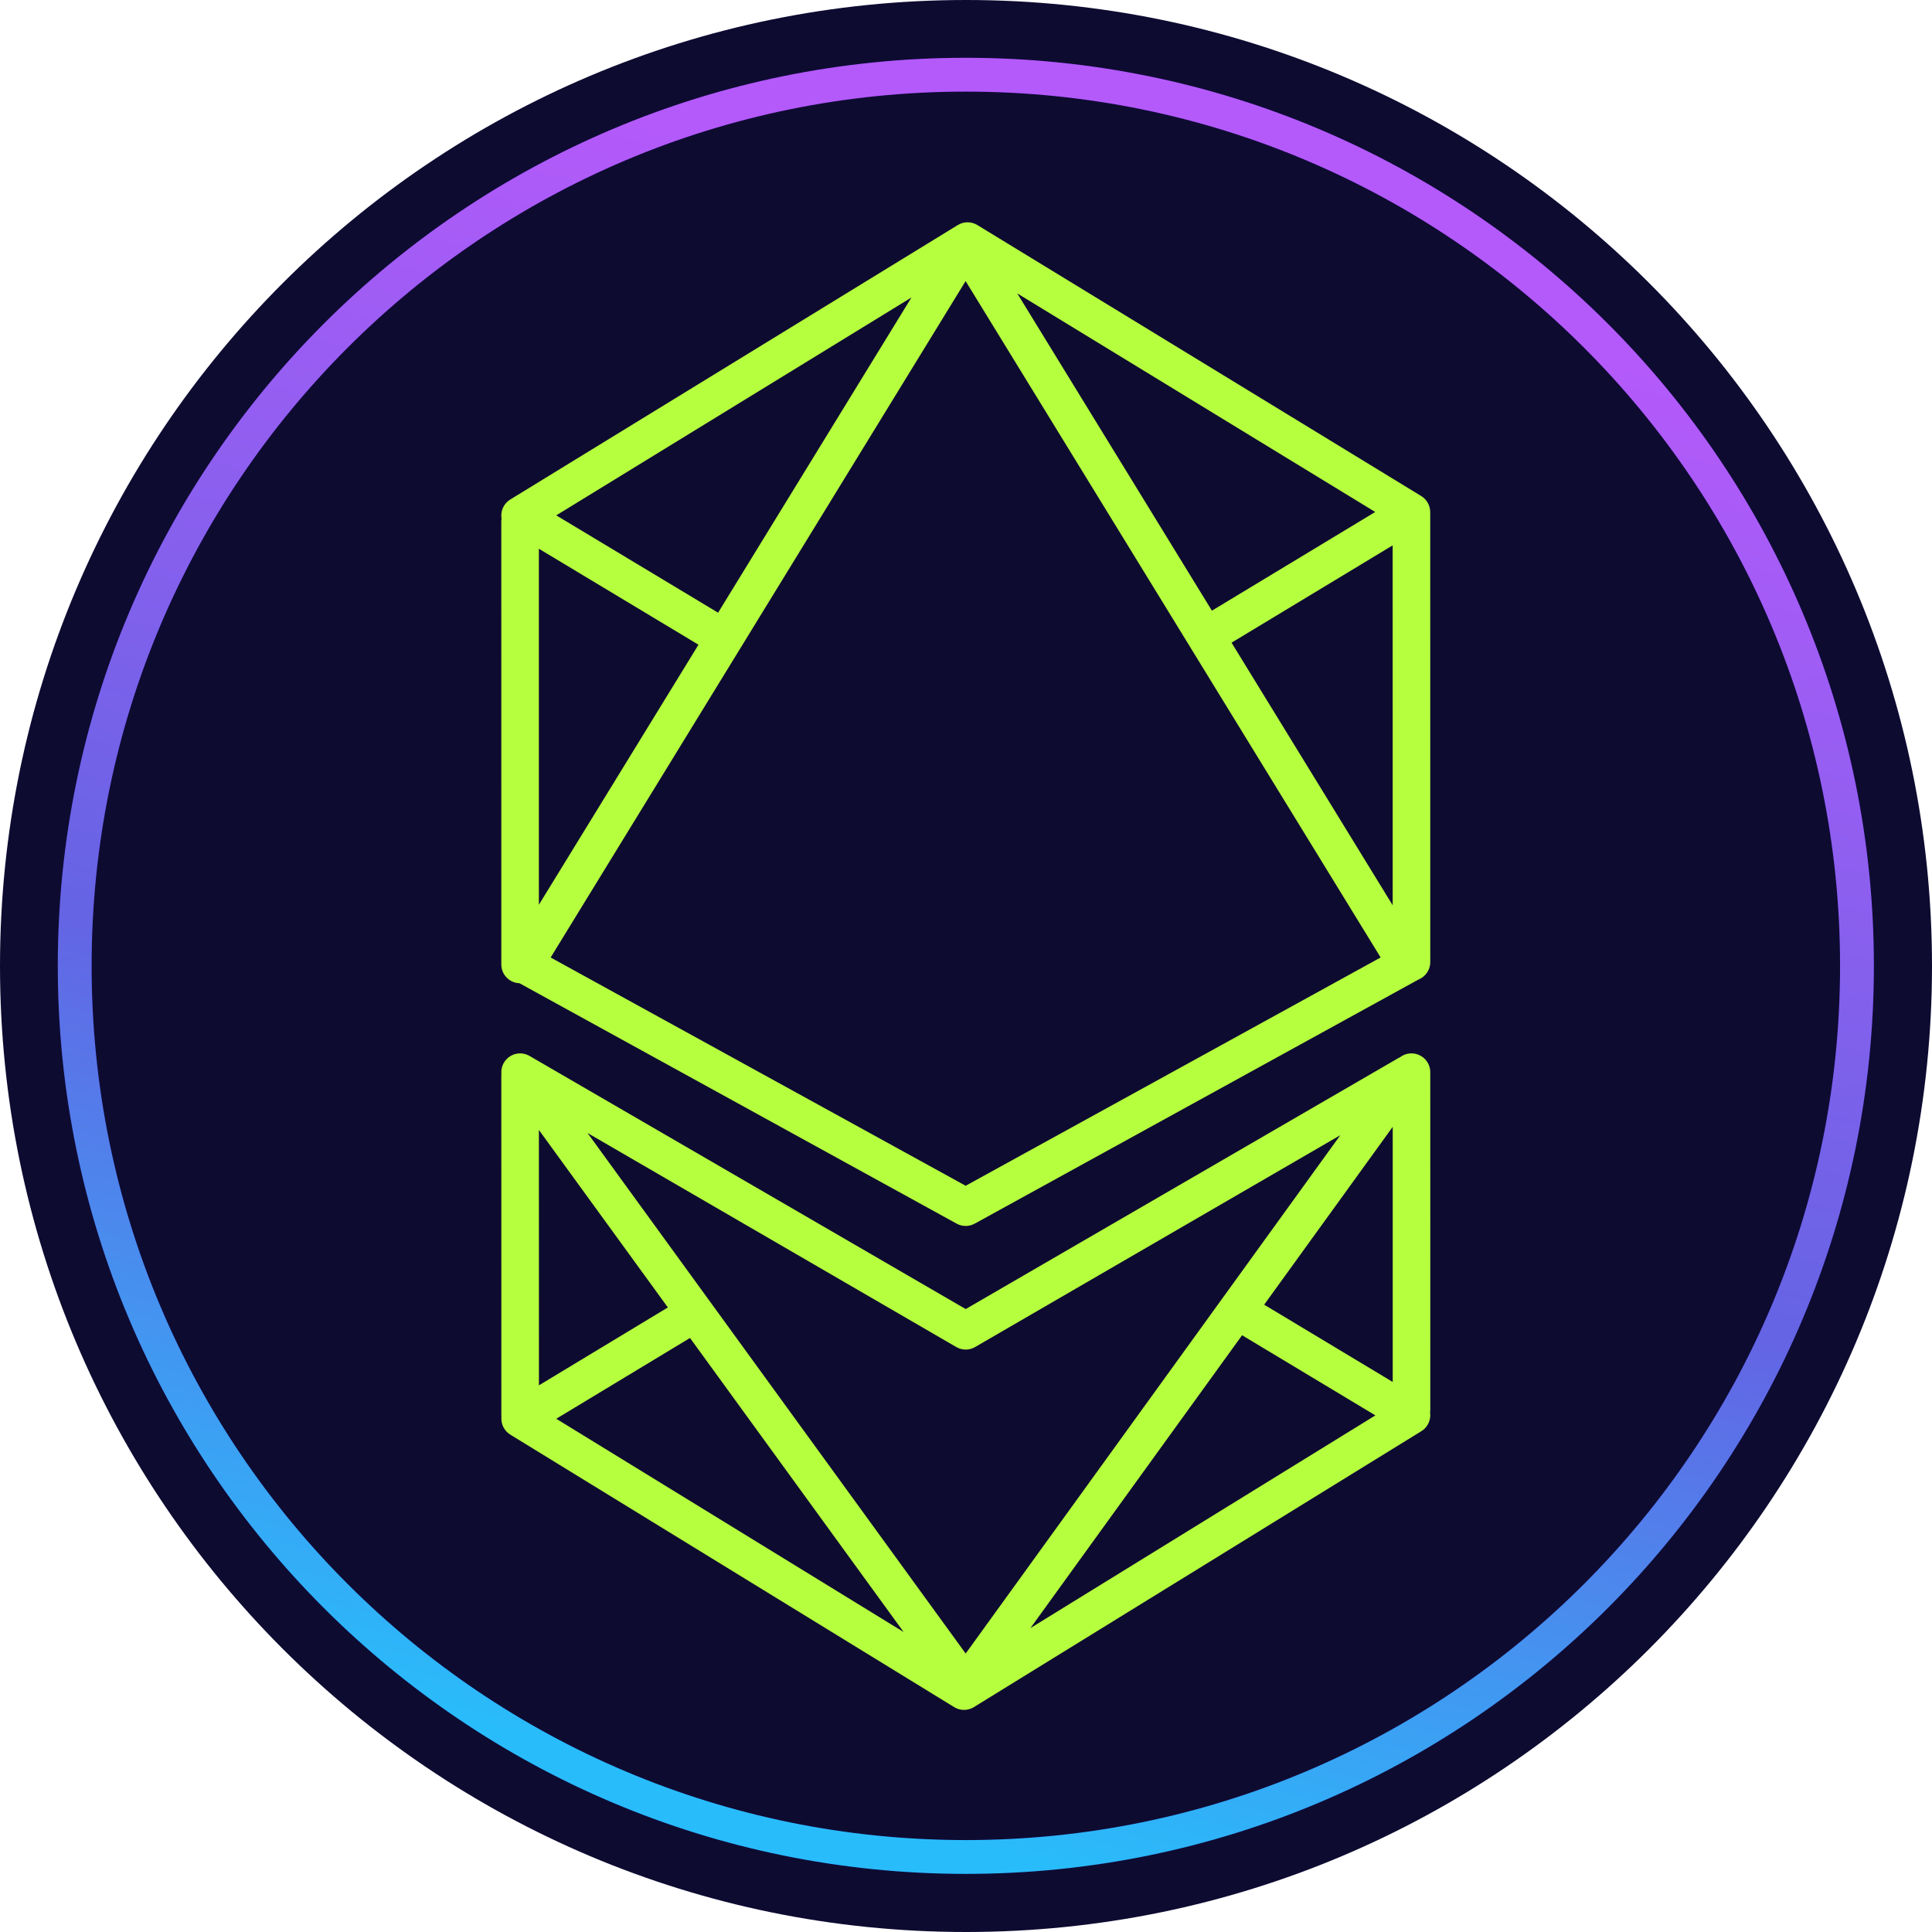
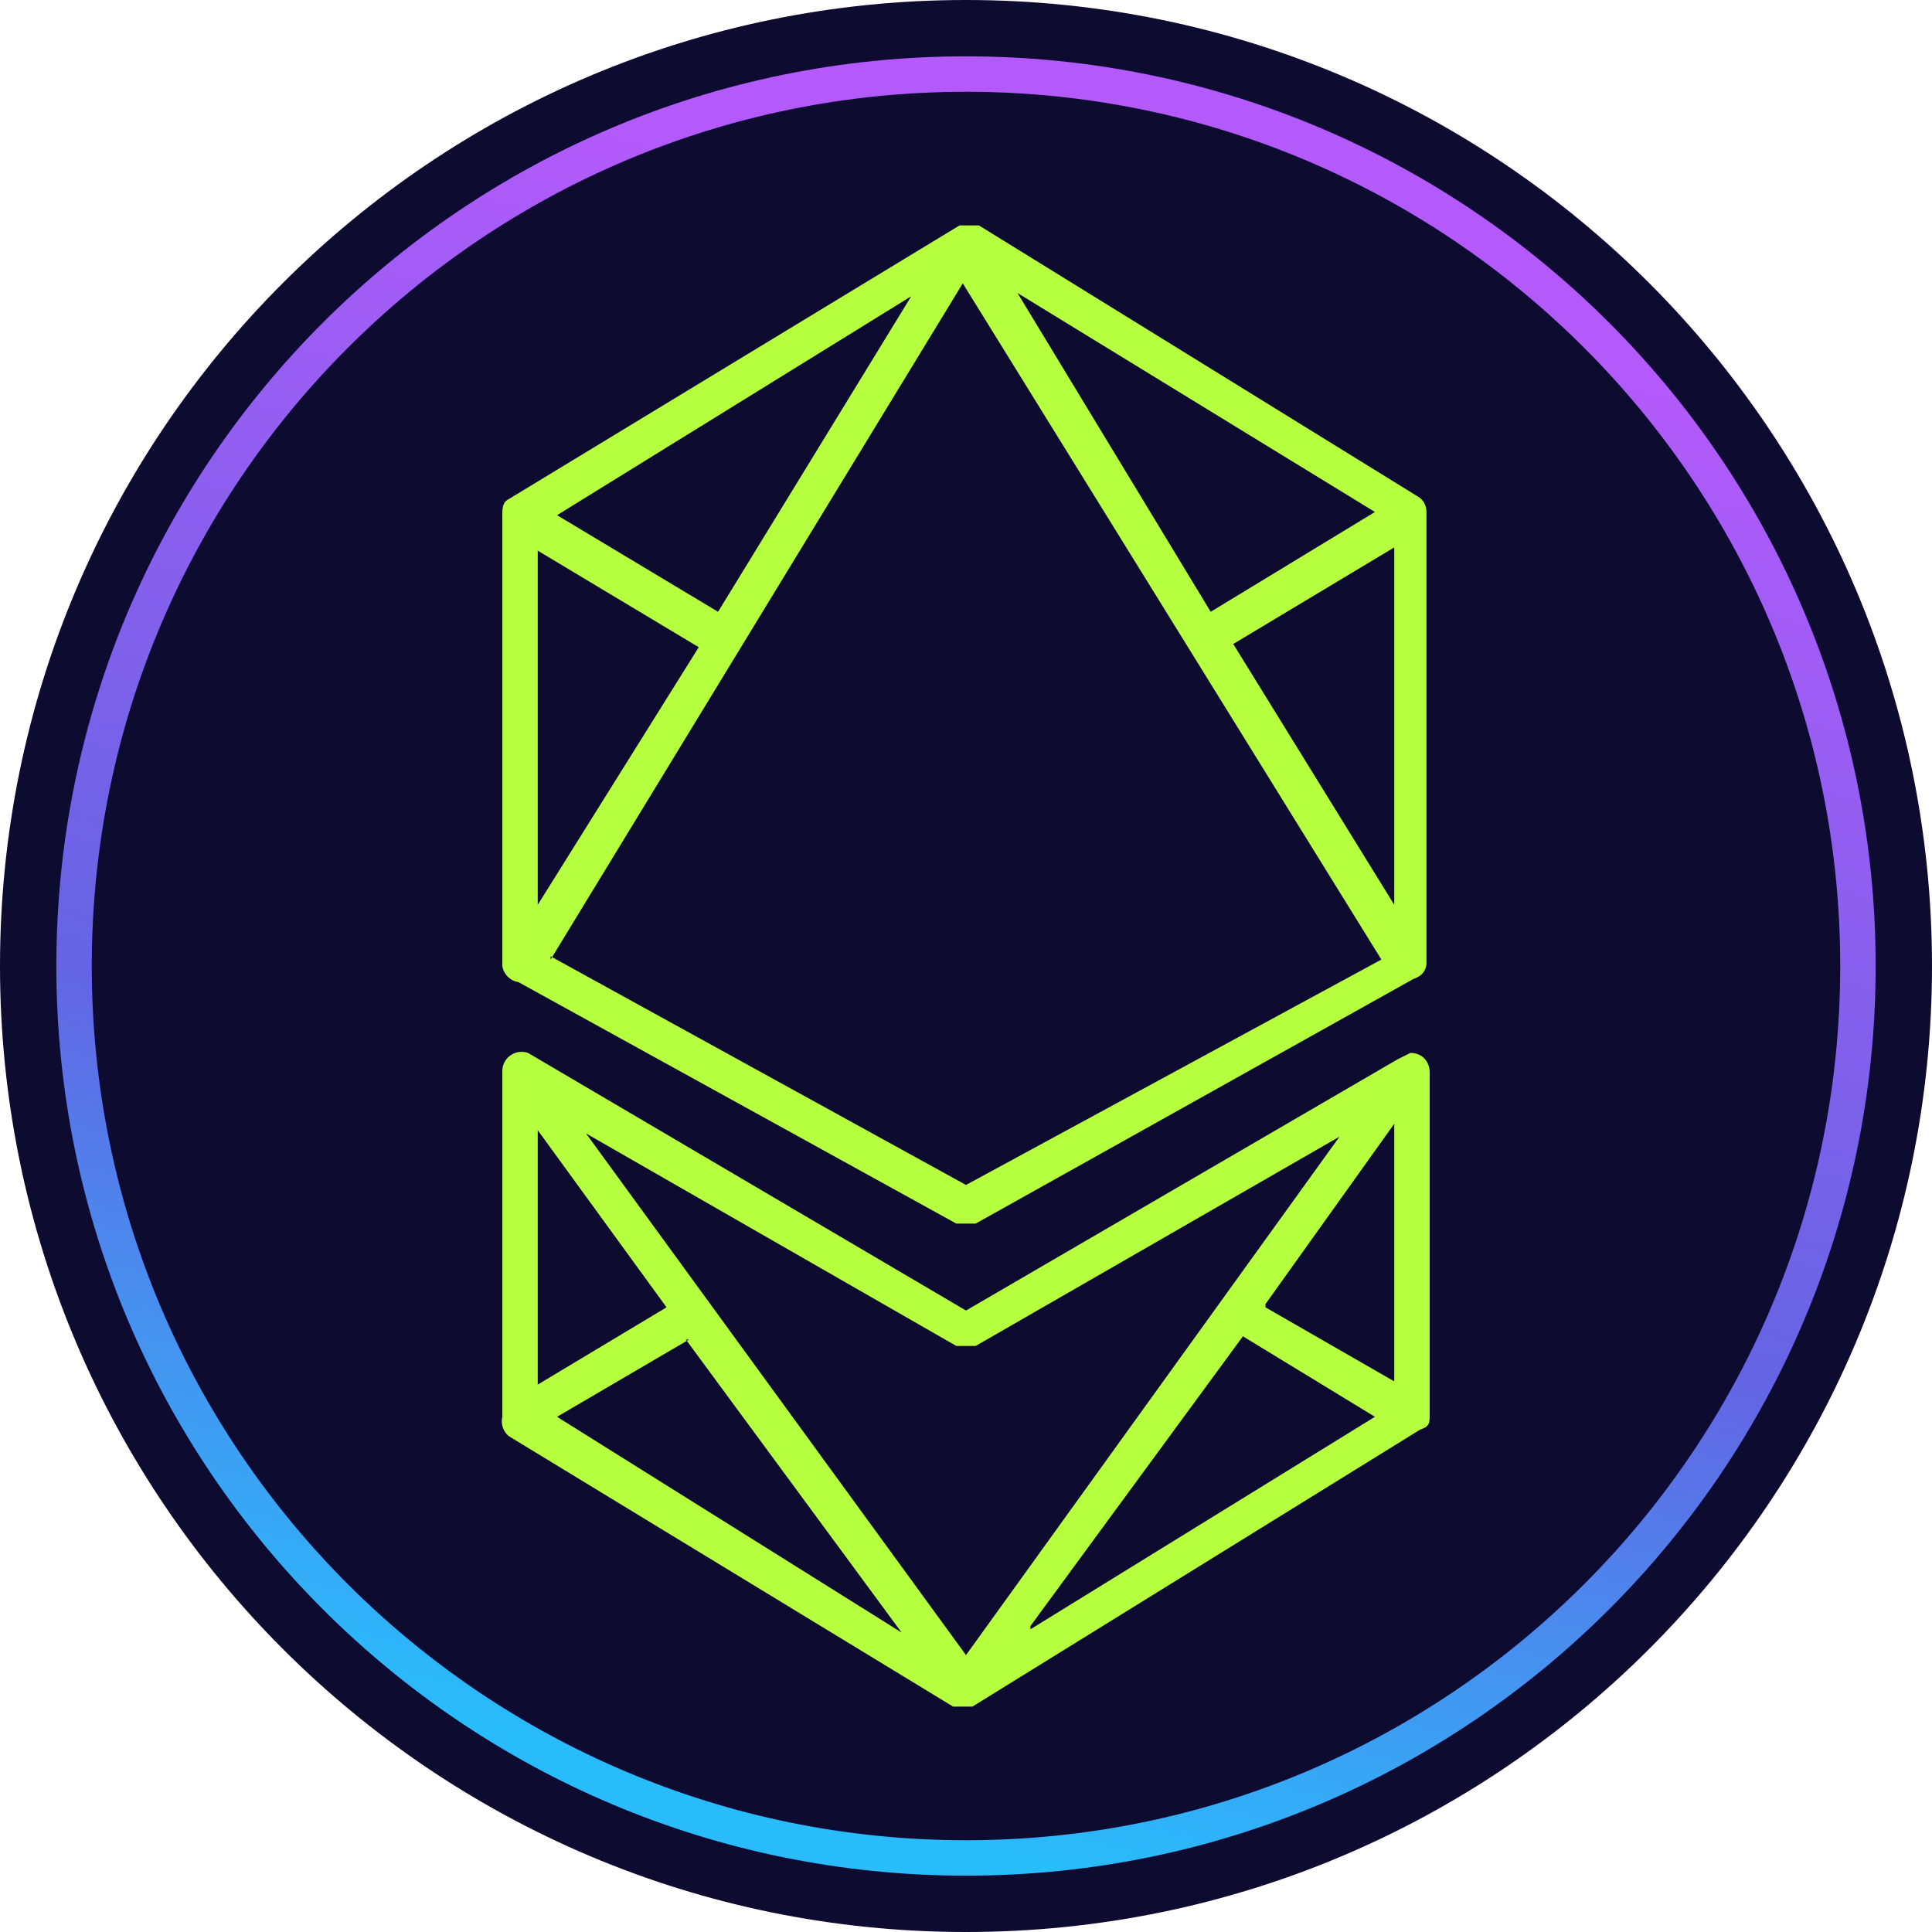
- <svg xmlns="http://www.w3.org/2000/svg" width="60" height="60" viewBox="0 0 60 60" fill="none">
-   <rect width="60" height="60" rx="30" fill="#0E0B31" />
-   <path fill-rule="evenodd" clip-rule="evenodd" d="M44.413 43.868C44.417 43.894 44.418 43.92 44.419 43.946C44.419 44.15 44.315 44.34 44.141 44.447L30.244 53.016C30.057 53.131 29.82 53.132 29.633 53.016L15.848 44.554C15.675 44.447 15.569 44.258 15.57 44.055C15.57 44.037 15.571 44.019 15.573 44.002C15.571 43.983 15.57 43.965 15.57 43.946L15.569 33.373C15.569 33.36 15.57 33.347 15.571 33.335C15.561 33.182 15.611 33.027 15.72 32.907C15.905 32.702 16.207 32.655 16.445 32.793L29.991 40.654L43.411 32.869C43.433 32.855 43.456 32.845 43.479 32.835C43.577 32.759 43.7 32.714 43.835 32.714C44.156 32.714 44.418 32.975 44.418 33.297L44.419 43.786C44.419 43.815 44.417 43.842 44.413 43.868ZM16.737 43.023L20.741 40.604L16.736 35.092L16.737 43.023ZM21.429 41.552C20.318 42.222 17.275 44.061 17.275 44.061L28.063 50.684L21.429 41.552ZM32.001 50.562L42.714 43.956L38.574 41.467L32.001 50.562ZM39.26 40.518L43.252 42.918L43.252 34.995L39.26 40.518ZM29.698 41.833L18.247 35.187L29.99 51.352L41.625 35.254L30.283 41.833C30.103 41.938 29.879 41.938 29.698 41.833ZM16.133 30.535C15.82 30.525 15.569 30.268 15.569 29.952L15.568 16.209C15.568 16.175 15.571 16.142 15.577 16.109C15.571 16.078 15.568 16.045 15.568 16.012C15.567 15.809 15.673 15.619 15.846 15.513L29.744 6.99C29.93 6.875 30.166 6.875 30.352 6.989L44.137 15.405C44.311 15.511 44.416 15.701 44.417 15.904C44.417 15.913 44.416 15.921 44.416 15.93C44.416 15.938 44.417 15.947 44.417 15.957L44.418 29.88C44.418 30.126 44.264 30.337 44.049 30.422L30.271 38.001C30.097 38.097 29.884 38.097 29.709 38.001L16.133 30.535ZM16.735 17.041L16.735 28.099L21.692 20.022L16.735 17.041ZM43.25 16.937L38.247 19.959L43.251 28.114L43.25 16.937ZM37.637 18.965C38.92 18.189 42.709 15.9 42.709 15.9L31.592 9.112L37.637 18.965ZM28.306 9.239L17.275 16.005L22.301 19.028L28.306 9.239ZM17.101 29.736L29.99 36.825L42.877 29.735L29.988 8.729L17.101 29.736Z" fill="#B6FF3E" />
-   <circle cx="29.995" cy="29.995" r="27.675" stroke="#120370" stroke-width="1.05" />
-   <circle cx="29.995" cy="29.995" r="27.675" stroke="url(#paint0_linear_2142_61194)" stroke-width="1.05" />
+ <svg xmlns="http://www.w3.org/2000/svg" fill="none" viewBox="0 0 60 60">
+   <rect width="60" height="60" fill="#0E0B31" rx="30" />
+   <path fill="#B6FF3E" fill-rule="evenodd" d="M44.4 43.9c0 .3 0 .4-.3.5L30.2 53h-.6l-13.8-8.4a.6.6 0 0 1-.2-.6V33.3a.6.6 0 0 1 .8-.6L30 40.7l13.4-7.8.4-.2c.4 0 .6.3.6.6v10.5ZM16.7 43l4-2.4-4-5.5v8Zm4.7-1.4L17.3 44 28 50.7l-6.7-9.1Zm10.6 9L42.7 44l-4.1-2.5-6.6 9Zm7.3-10 4 2.3v-8l-4 5.6Zm-9.6 1.2-11.5-6.6L30 51.4l11.6-16.1-11.3 6.5h-.6ZM16.1 30.5a.6.6 0 0 1-.5-.5V16c0-.2 0-.4.2-.5l14-8.5h.6L44 15.4c.2.1.3.3.3.5v14c0 .2-.1.4-.4.5L30.3 38h-.6l-13.6-7.5Zm.6-13.5v11.1l5-8-5-3Zm26.6 0-5 3 5 8.1V17Zm-5.7 2 5.1-3.1-11.1-6.8 6 9.9Zm-9.3-9.8-11 6.8 5 3 6-9.8ZM17.1 29.7 30 36.8l12.9-7-13-21-12.8 21Z" clip-rule="evenodd" />
+   <circle cx="30" cy="30" r="27.7" stroke="#120370" stroke-width="1.1" />
+   <circle cx="30" cy="30" r="27.7" stroke="url(#a)" stroke-width="1.1" />
  <defs>
-     <linearGradient id="paint0_linear_2142_61194" x1="29.571" y1="57.211" x2="41.528" y2="9.127" gradientUnits="userSpaceOnUse">
+     <linearGradient id="a" x1="29.6" x2="41.5" y1="57.2" y2="9.1" gradientUnits="userSpaceOnUse">
      <stop stop-color="#29BCFA" />
-       <stop offset="0.43" stop-color="#6464E4" />
+       <stop offset=".4" stop-color="#6464E4" />
      <stop offset="1" stop-color="#B45AFA" />
    </linearGradient>
  </defs>
</svg>
